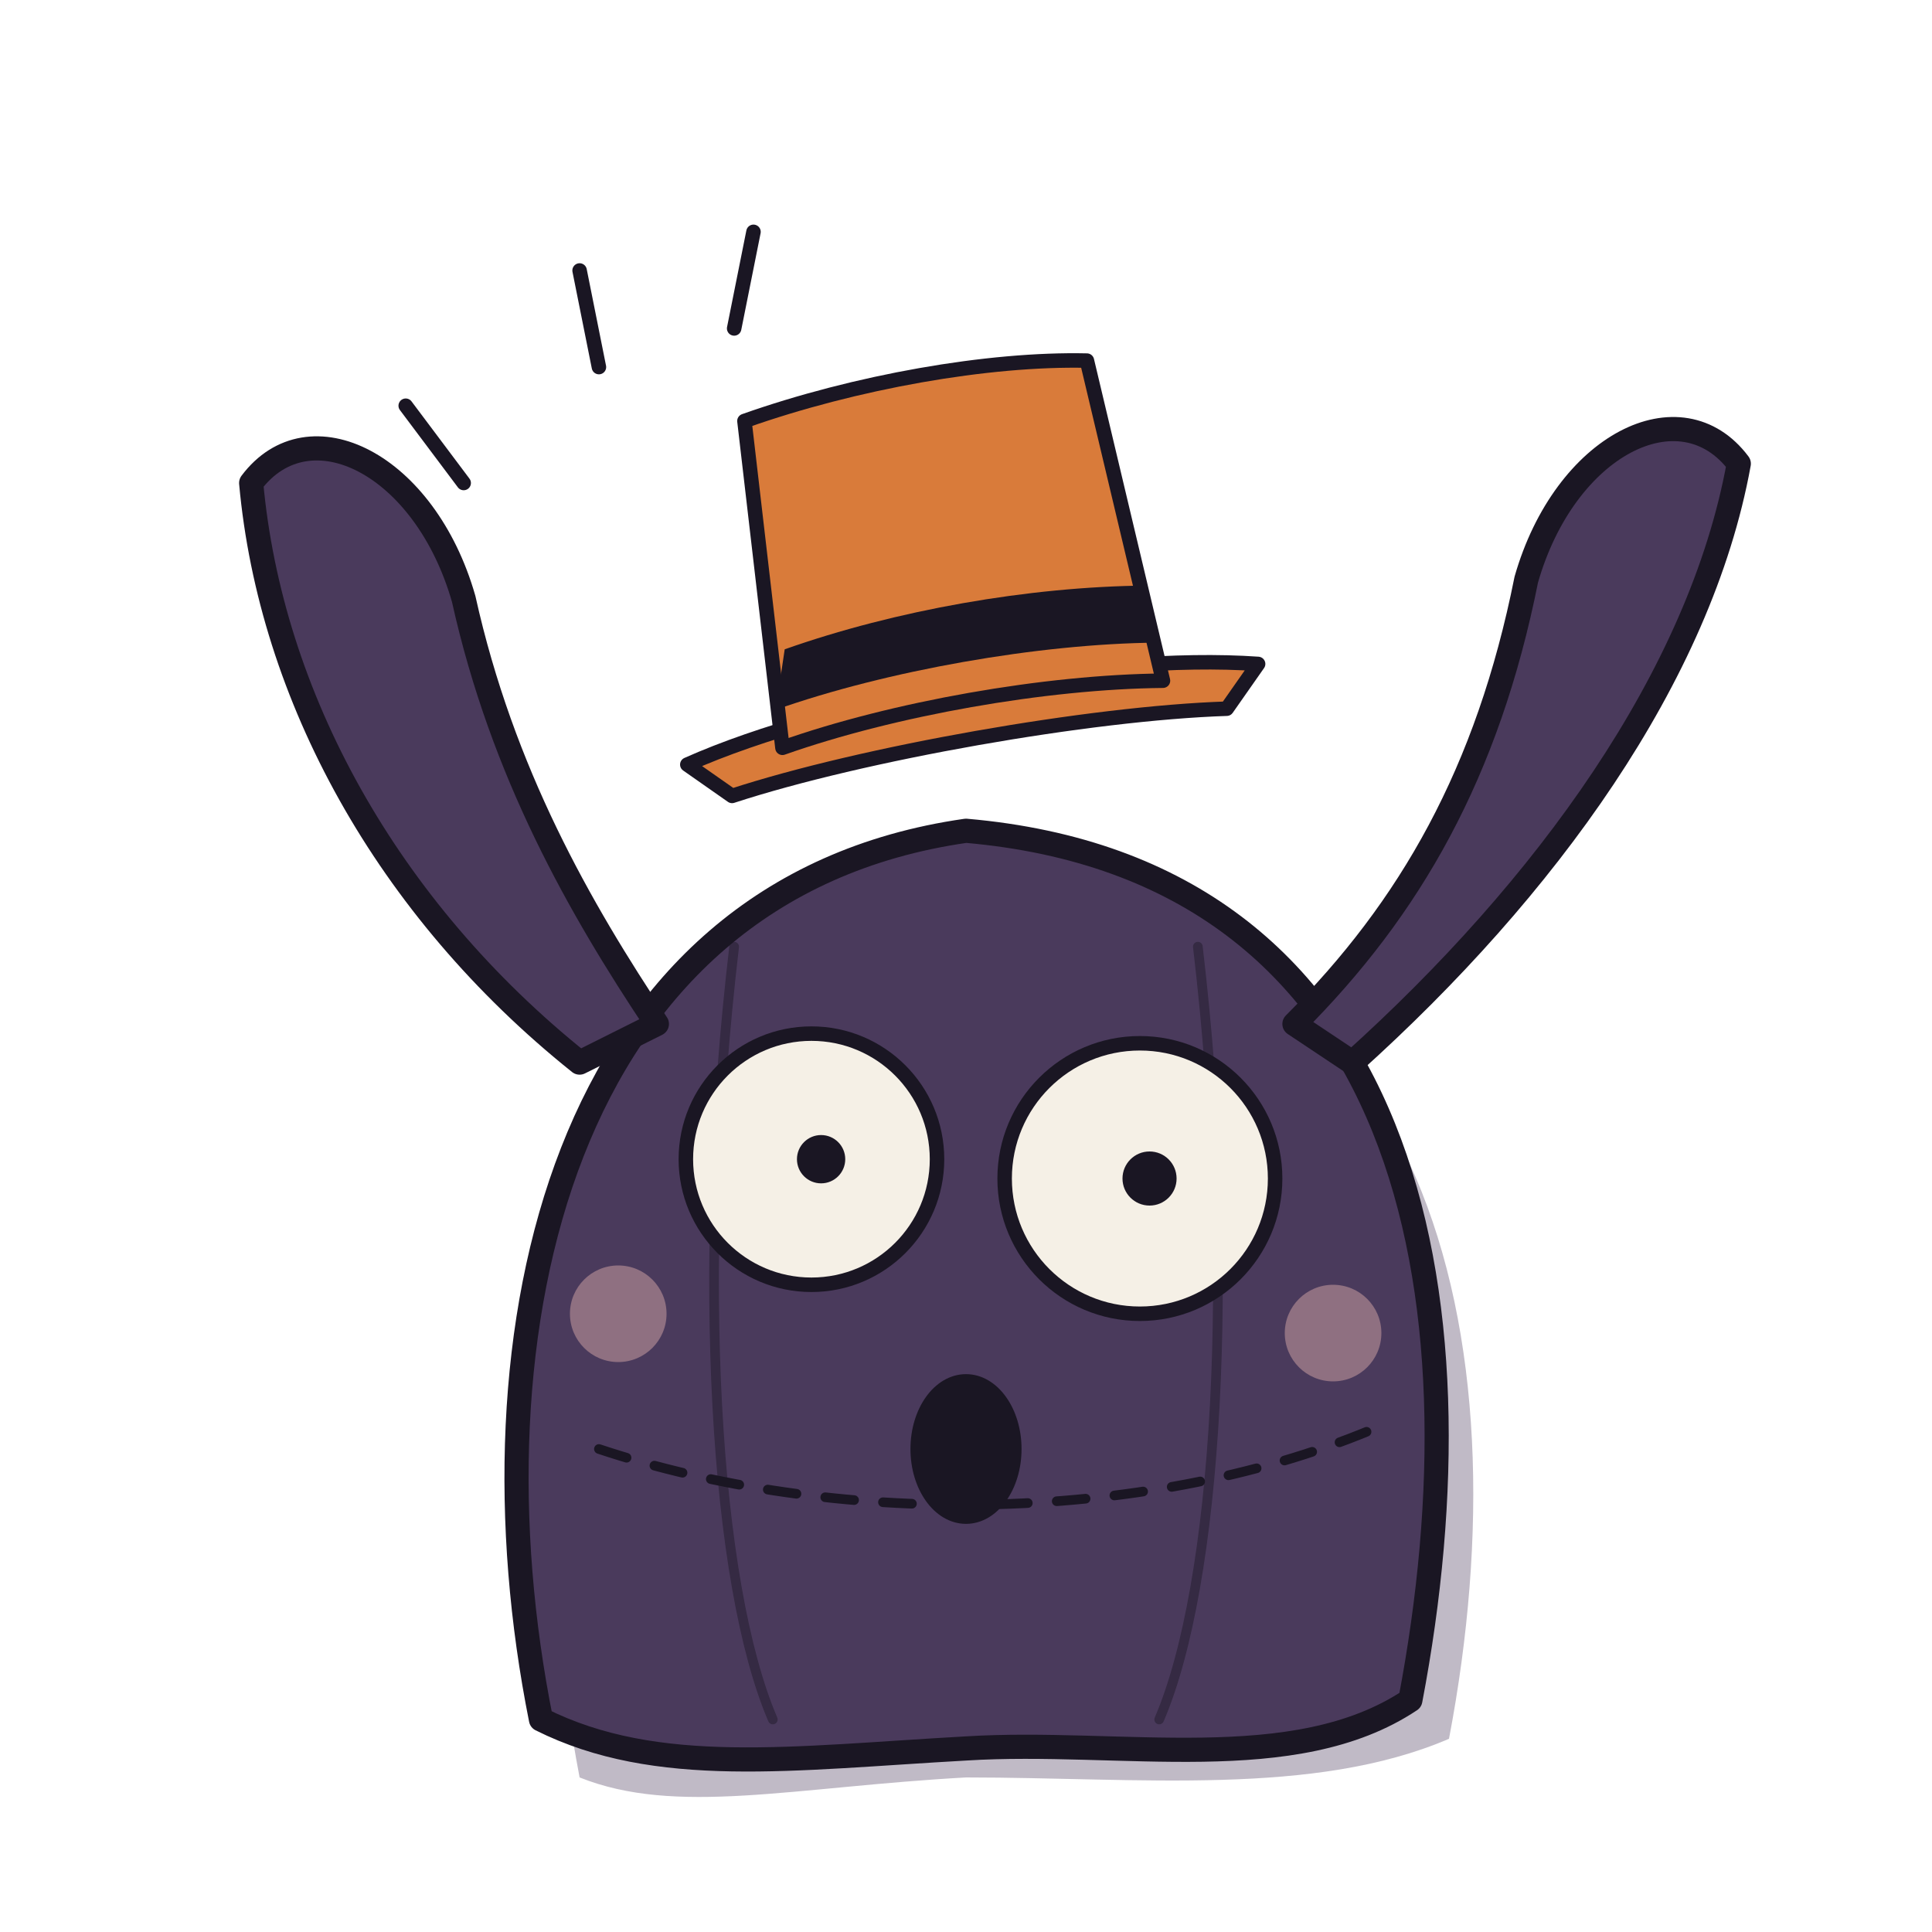
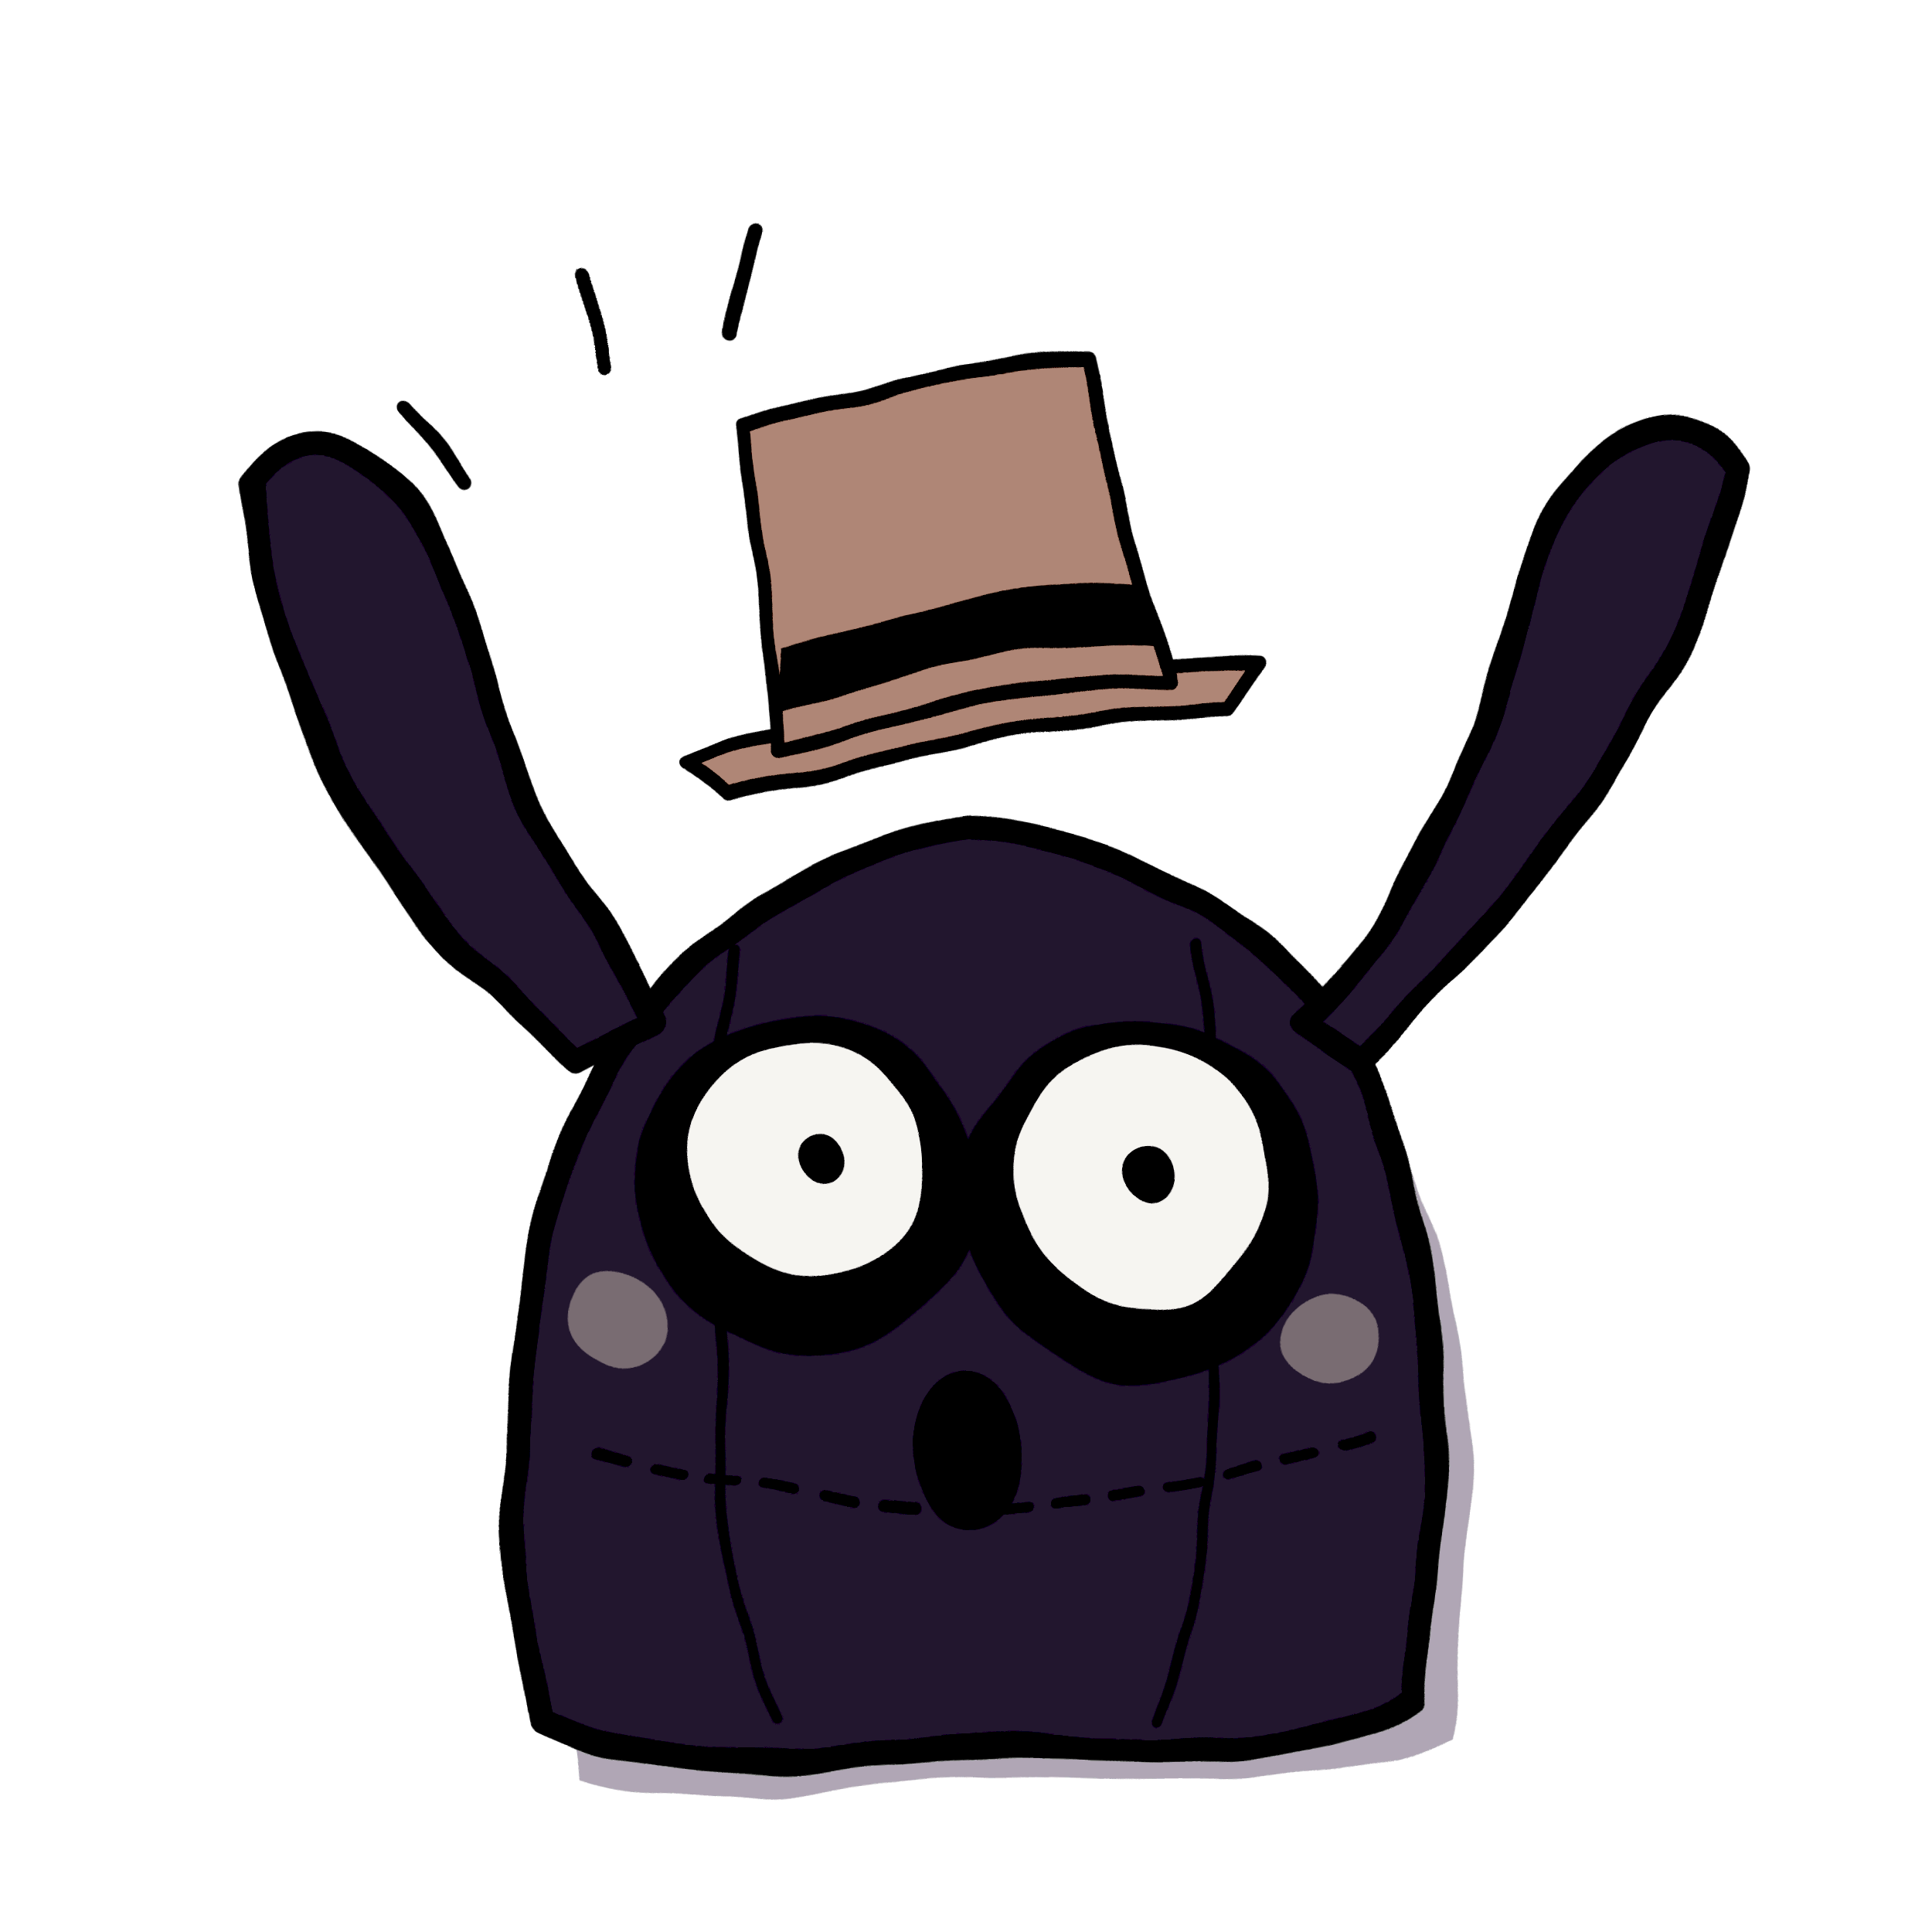
- <svg xmlns="http://www.w3.org/2000/svg" viewBox="0 0 200 200" role="img" aria-label="Cheery the celebration imp, surprised">
+ <svg xmlns="http://www.w3.org/2000/svg" filter="url(#burton-sketch)" viewBox="0 0 200 200" role="img" aria-label="Cheery the celebration imp, surprised">
  <defs>
+     <filter id="burton-sketch" x="-20%" y="-20%" width="140%" height="140%">
+       <feTurbulence type="fractalNoise" baseFrequency="0.04" numOctaves="3" result="noise" />
+       <feDisplacementMap in="SourceGraphic" in2="noise" scale="3.5" xChannelSelector="R" yChannelSelector="G" result="wobbly" />
+       <feColorMatrix in="wobbly" type="saturate" values="0.35" result="muted" />
+       <feComponentTransfer in="muted" result="final">
+         <feFuncR type="linear" slope="1.1" intercept="-0.05" />
+         <feFuncG type="linear" slope="1.1" intercept="-0.05" />
+         <feFuncB type="linear" slope="1.1" intercept="-0.05" />
+       </feComponentTransfer>
+     </filter>
    <style>
      .cheery-body{fill:#4A3A5C;stroke:#1A1623;stroke-width:2.5;stroke-linejoin:round;stroke-linecap:round}
      .cheery-eye{fill:#F5F0E6;stroke:#1A1623;stroke-width:1.5}
      .cheery-pupil{fill:#1A1623}
      .cheery-mouth{fill:#1A1623;stroke:#1A1623;stroke-width:1.5}
      .cheery-accent{fill:#D97B3A;stroke:#1A1623;stroke-width:1.5;stroke-linejoin:round;stroke-linecap:round}
      .stitch{fill:none;stroke:#1A1623;stroke-width:1;stroke-dasharray:3 3;stroke-linecap:round}
      .detail{fill:none;stroke:#1A1623;stroke-width:1;stroke-linecap:round}
    </style>
  </defs>
  <path d="M60 184 C52 142 60 96 104 92 C148 96 158 138 150 180 C136 186 118 184 100 184 C82 185 70 188 60 184 Z" fill="#4A3A5C" opacity="0.35" />
  <path class="cheery-body" d="M56 178 C48 138 58 92 100 86 C146 90 154 134 146 176 C134 184 116 180 100 181 C82 182 68 184 56 178 Z" />
  <path class="detail" d="M76 98 C72 132 74 164 80 178" opacity="0.45" />
  <path class="detail" d="M124 98 C128 132 126 164 120 178" opacity="0.45" />
  <path class="stitch" d="M62 150 C86 158 118 158 142 148" />
  <path class="cheery-body" d="M60 110 C40 94 28 72 26 50 C32 42 44 48 48 62 C52 80 60 94 68 106 Z" />
  <path class="cheery-body" d="M140 110 C160 92 176 70 180 48 C174 40 162 46 158 60 C154 80 146 94 134 106 Z" />
  <g transform="rotate(-10 100 70)">
    <path class="cheery-accent" d="M70 74 C86 70 114 70 130 74 L126 78 C112 76 88 76 74 78 Z" />
    <path class="cheery-accent" d="M82 40 C94 38 108 38 118 40 L120 74 C108 72 92 72 80 74 Z" />
    <path fill="#1A1623" d="M82 64 C94 62 108 62 120 64 L120 70 C108 68 92 68 80 70 Z" />
  </g>
  <circle fill="#D4A5A5" opacity="0.5" cx="64" cy="136" r="5" />
  <circle fill="#D4A5A5" opacity="0.5" cx="138" cy="138" r="5" />
+   <circle cx="84" cy="122.5" r="17.5" fill="#1A1623" opacity="0.35" />
  <circle class="cheery-eye" cx="84" cy="120" r="13" />
+   <circle cx="118" cy="124.5" r="18.5" fill="#1A1623" opacity="0.35" />
  <circle class="cheery-eye" cx="118" cy="122" r="14" />
  <circle class="cheery-pupil" cx="85" cy="120" r="2.5" />
  <circle class="cheery-pupil" cx="119" cy="122" r="2.8" />
  <ellipse class="cheery-mouth" cx="100" cy="150" rx="5" ry="7" />
  <path fill="none" stroke="#1A1623" stroke-width="1.5" stroke-linecap="round" d="M48 50 L42 42 M62 38 L60 28 M76 34 L78 24" />
</svg>
